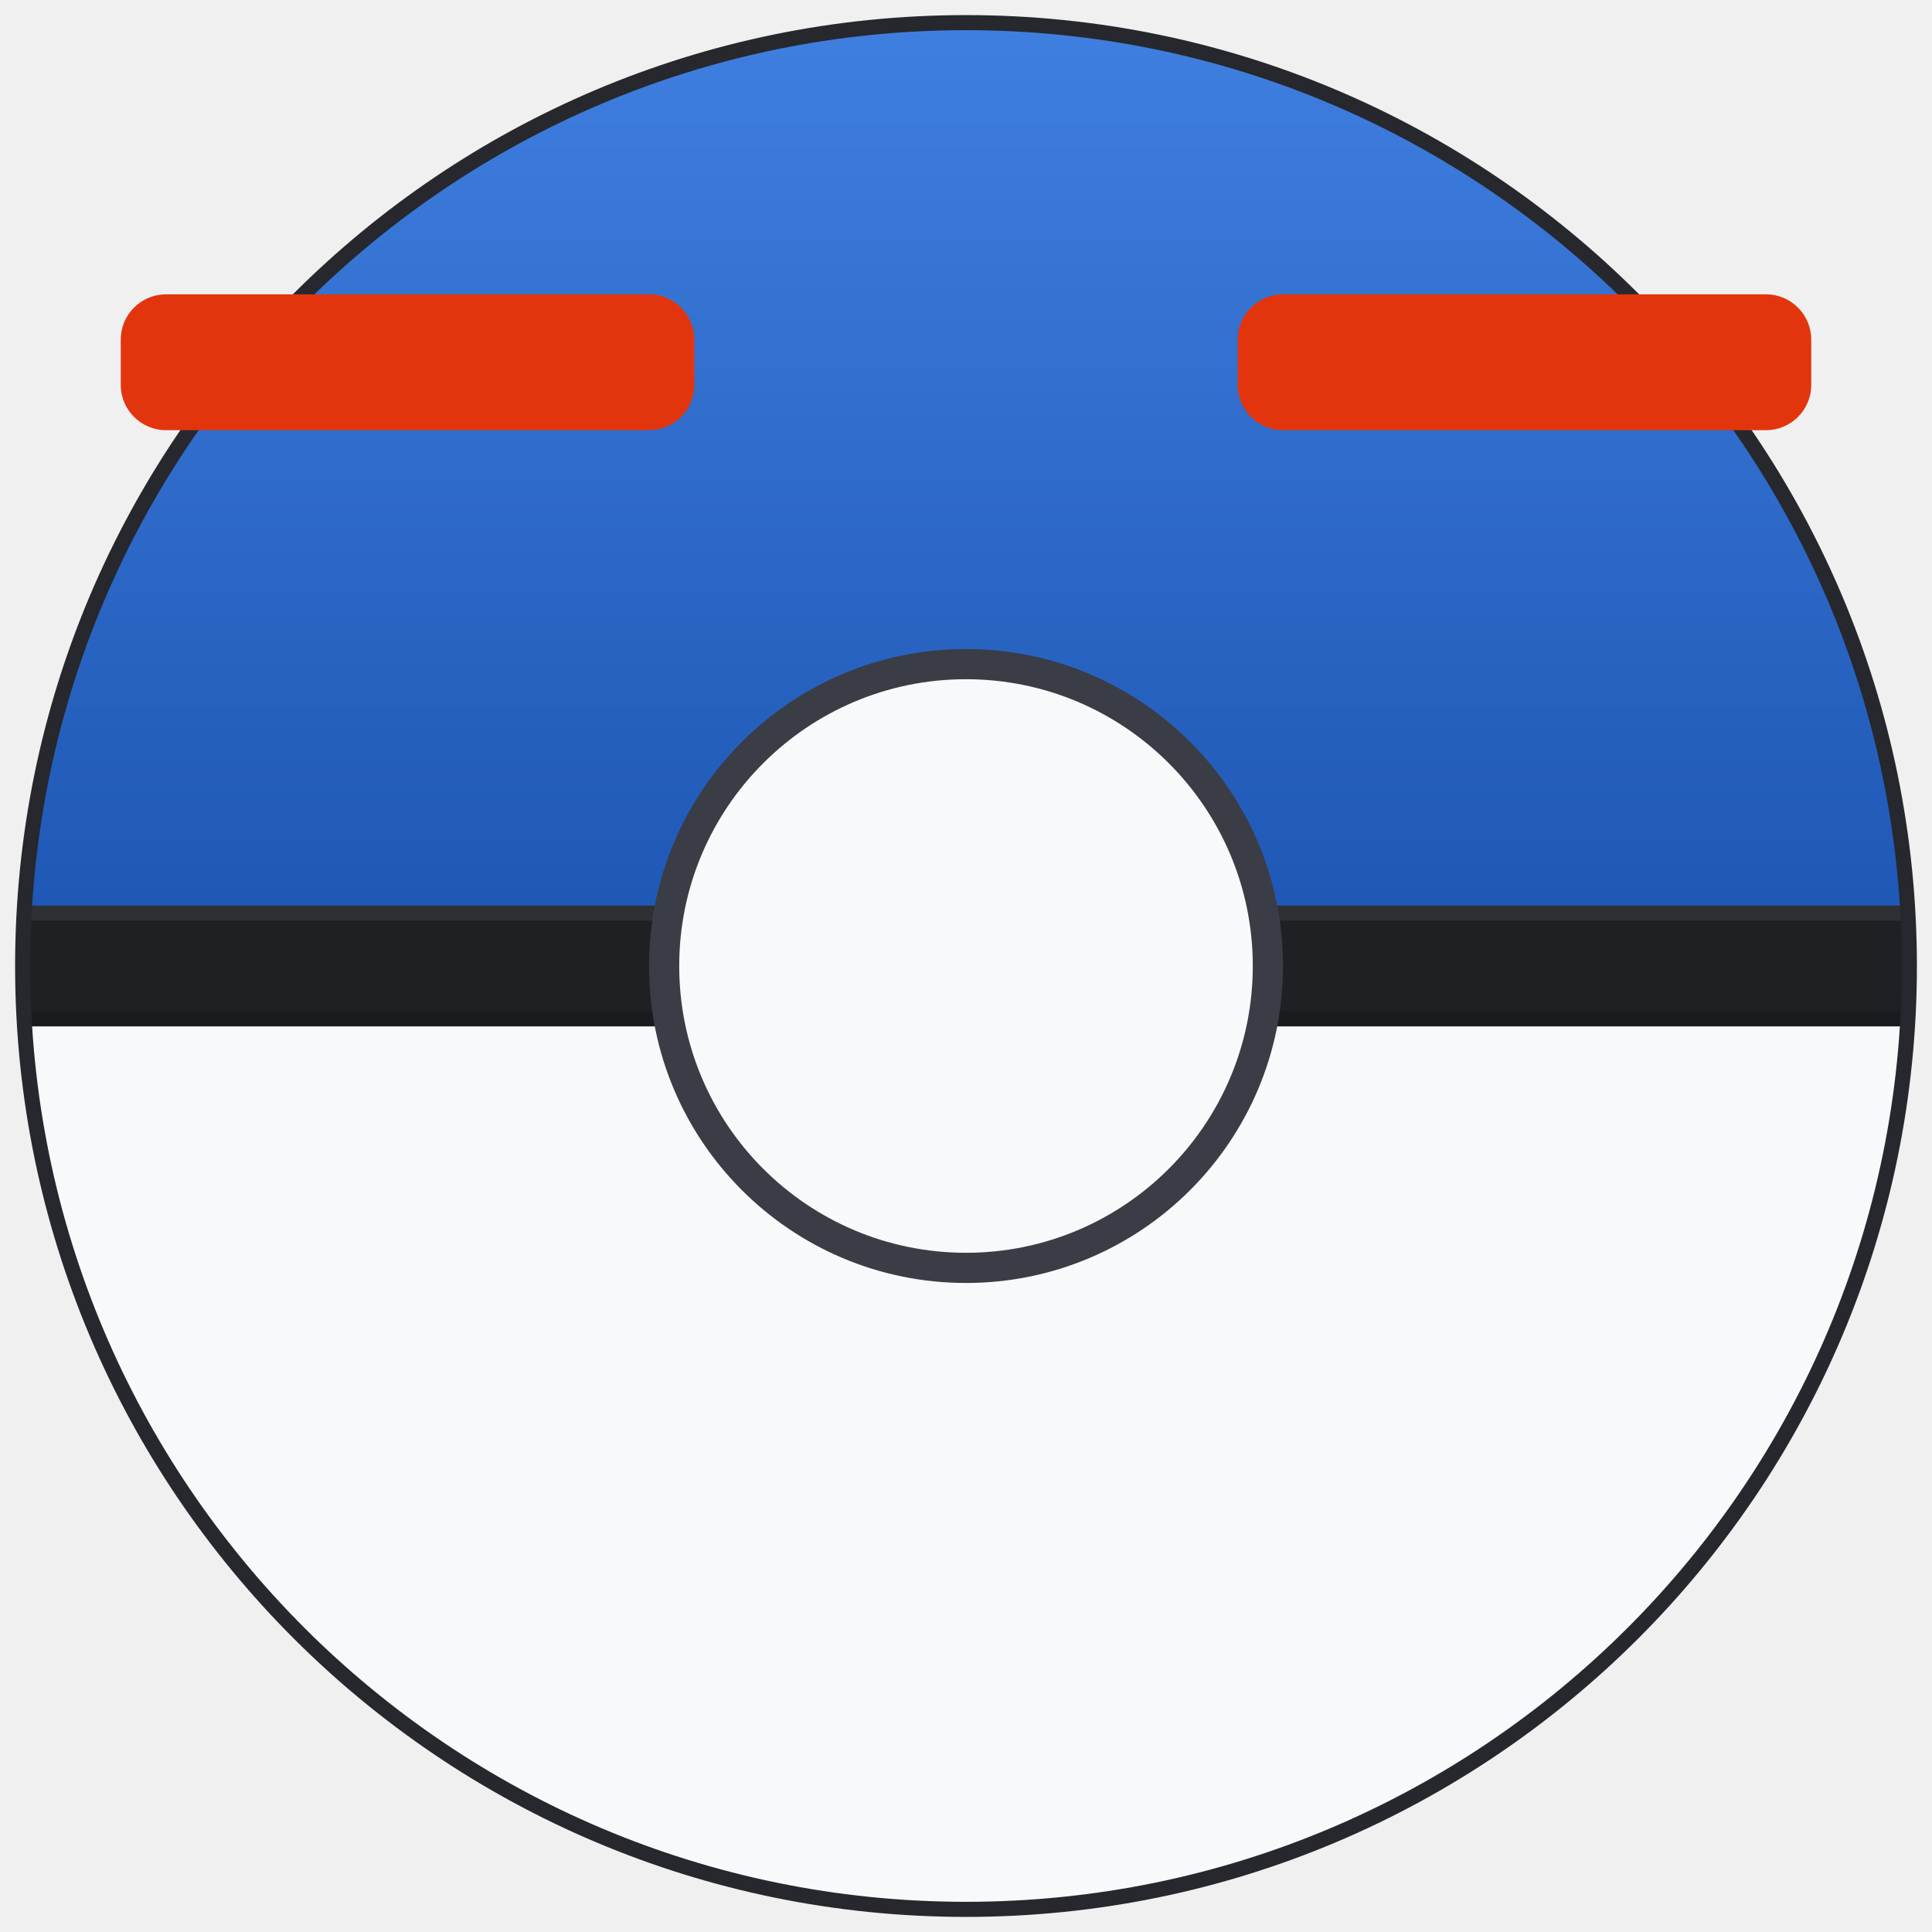
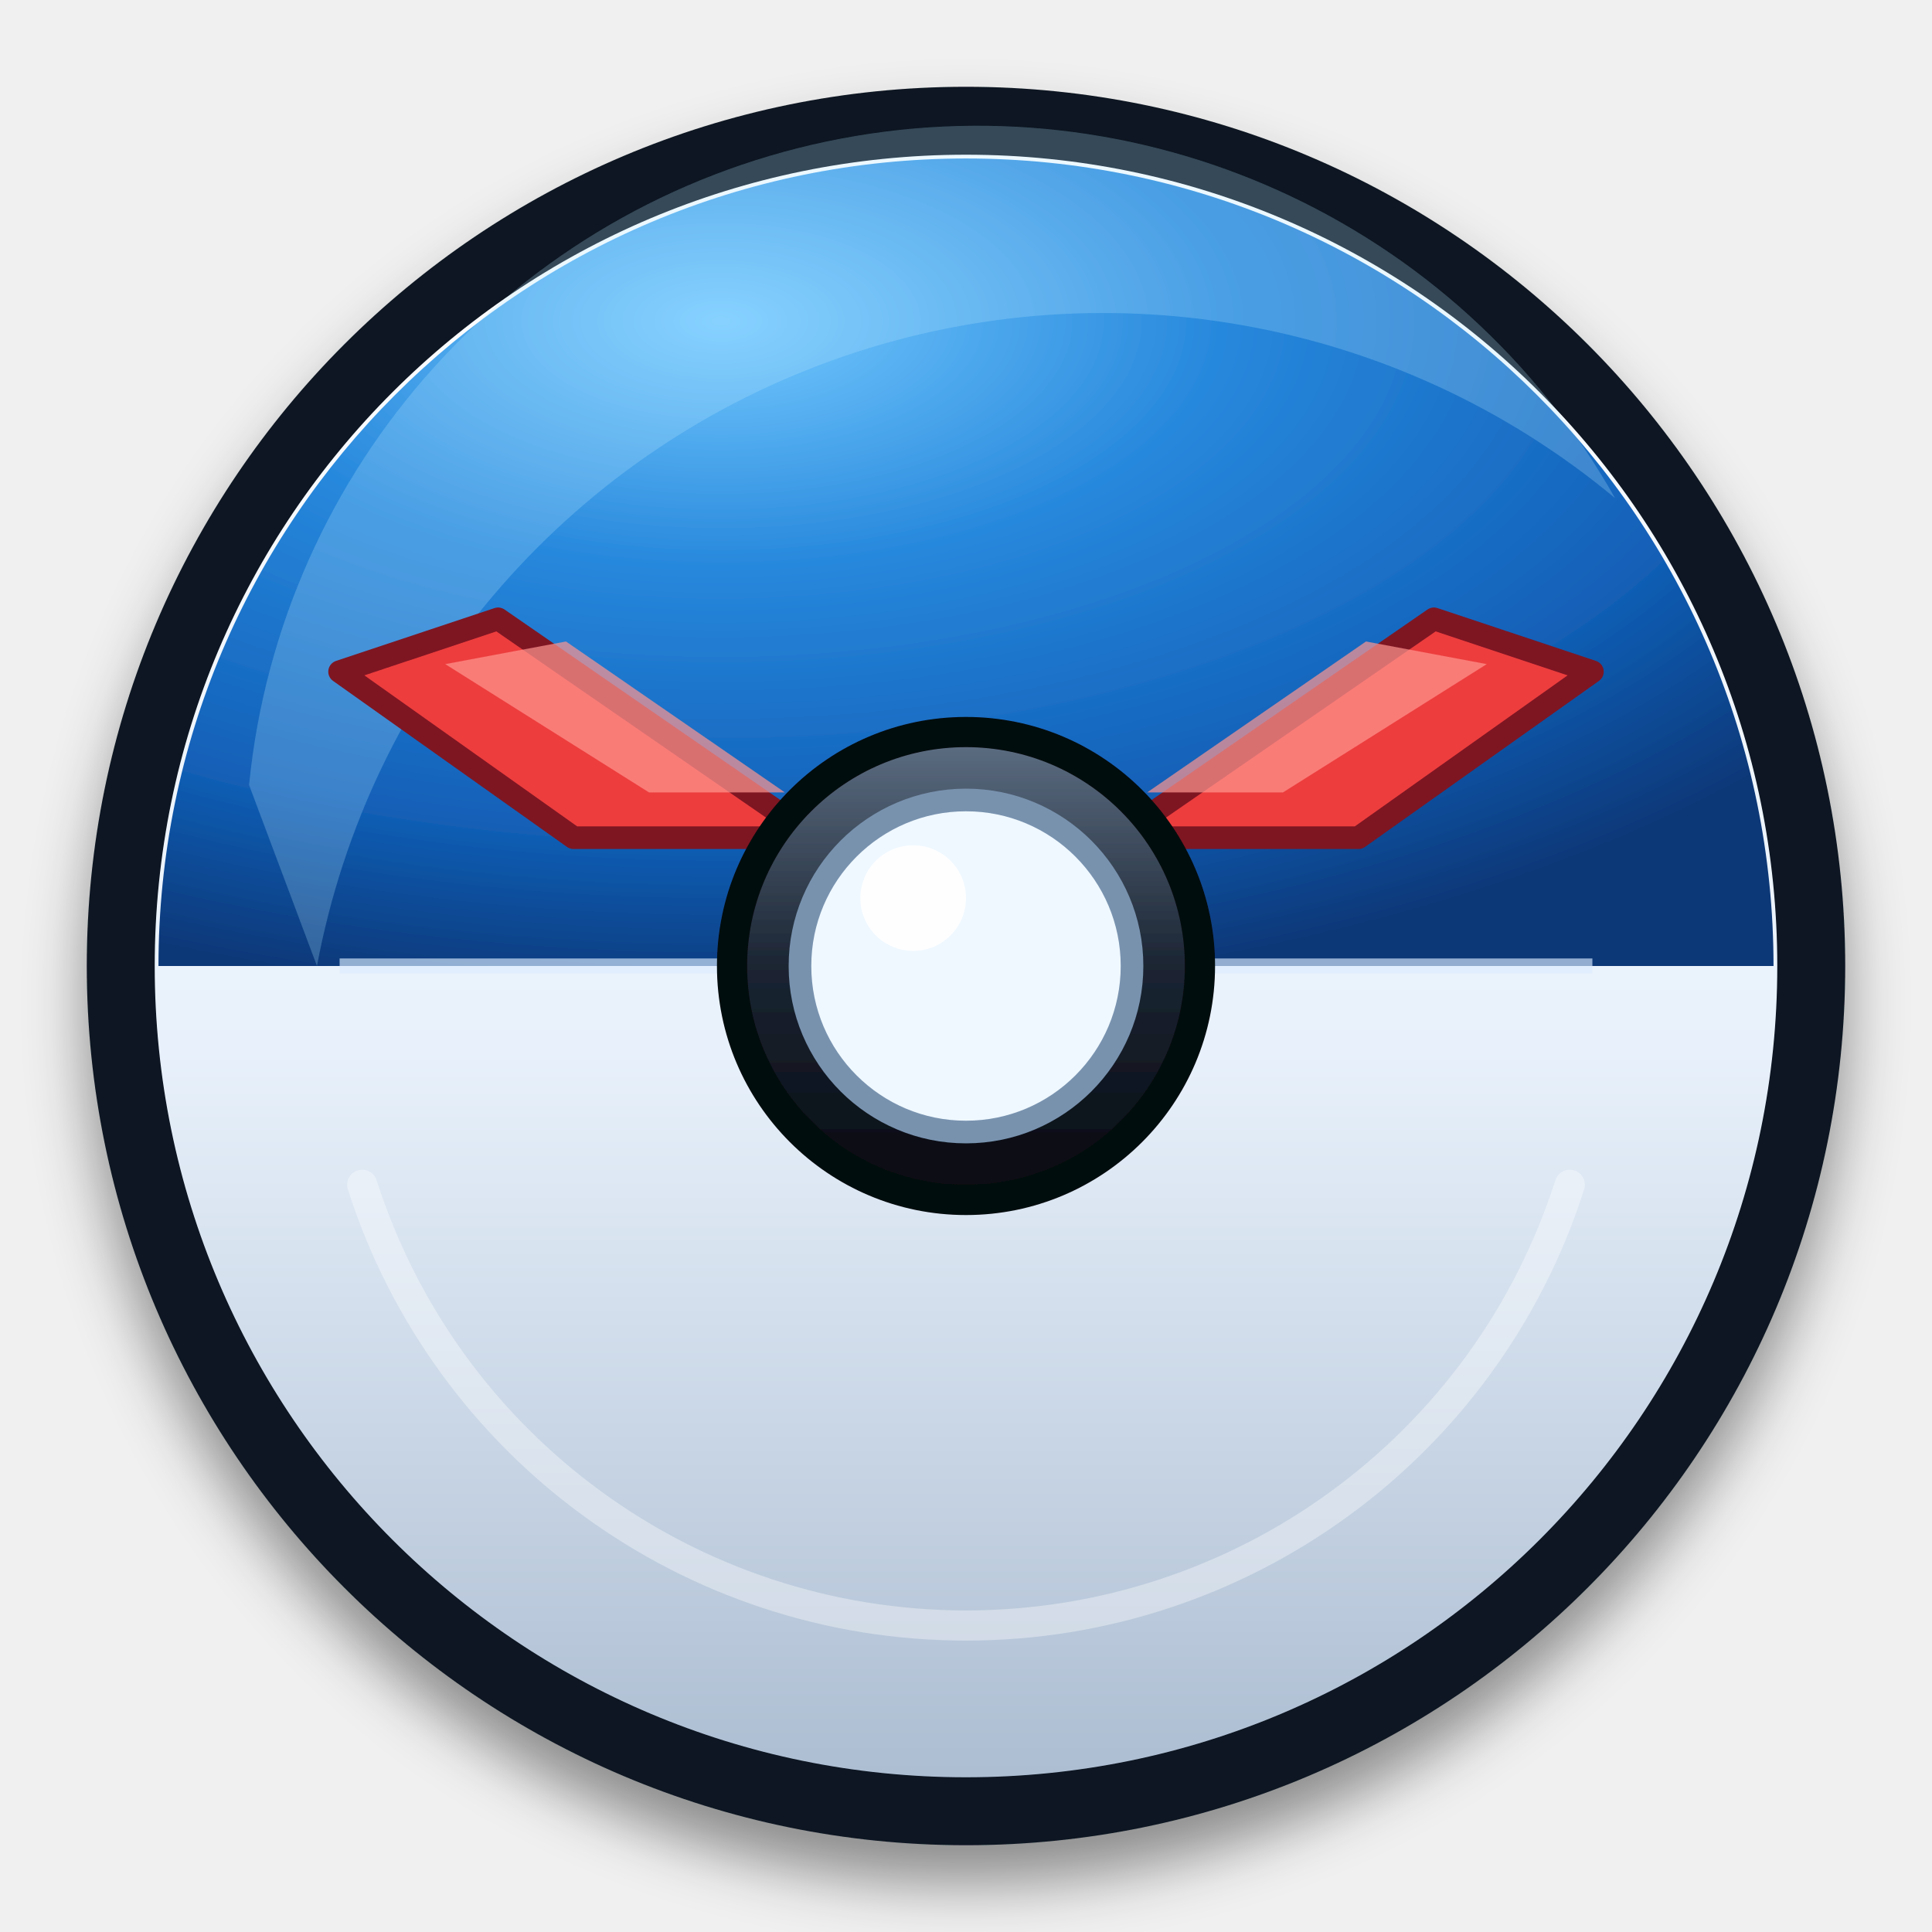
- <svg xmlns="http://www.w3.org/2000/svg" width="256" height="256" viewBox="64 64 128 128" version="1.2" baseProfile="tiny">
+ <svg xmlns="http://www.w3.org/2000/svg" viewBox="0 0 256 256">
  <defs>
-     <linearGradient gradientUnits="userSpaceOnUse" x1="128" y1="65.5" x2="128" y2="128" id="gradient1">
-       <stop offset="0" stop-color="#3f7fe0" stop-opacity="1" />
-       <stop offset="1" stop-color="#1d55b3" stop-opacity="1" />
+     <radialGradient id="shell" cx="35%" cy="20%" r="85%">
+       <stop stop-color="#76caff" />
+       <stop offset=".36" stop-color="#2788dc" />
+       <stop offset=".75" stop-color="#1260b8" />
+       <stop offset="1" stop-color="#093777" />
+     </radialGradient>
+     <linearGradient id="lower" x1="0" y1="0" x2="0" y2="1">
+       <stop stop-color="#fff" />
+       <stop offset=".55" stop-color="#e8f1fb" />
+       <stop offset="1" stop-color="#aabbd0" />
    </linearGradient>
+     <linearGradient id="metal" x1="0" x2="0" y2="1">
+       <stop stop-color="#5f7085" />
+       <stop offset=".5" stop-color="#1b2533" />
+       <stop offset="1" stop-color="#06090f" />
+     </linearGradient>
+     <filter id="shadow" x="-30%" y="-30%" width="160%" height="160%">
+       <feDropShadow dx="0" dy="5" stdDeviation="4" flood-opacity=".42" />
+     </filter>
  </defs>
-   <g fill="none" stroke="black" stroke-width="1" fill-rule="evenodd" stroke-linecap="square" stroke-linejoin="bevel">
-     <g fill="none" stroke="#000000" stroke-opacity="1" stroke-width="1" stroke-linecap="square" stroke-linejoin="bevel" transform="matrix(1,0,0,1,0,0)" font-family="Adwaita Sans" font-size="11" font-weight="400" font-style="normal">
- </g>
-     <g fill="url(#gradient1)" stroke="none" transform="matrix(1,0,0,1,0,0)" font-family="Adwaita Sans" font-size="11" font-weight="400" font-style="normal">
-       <path vector-effect="none" fill-rule="evenodd" d="M65.5,128 L190.5,128 C190.5,93.482 162.518,65.5 128,65.5 C93.482,65.5 65.5,93.482 65.5,128 " />
-     </g>
-     <g fill="#f8f9fa" fill-opacity="1" stroke="none" transform="matrix(1,0,0,1,0,0)" font-family="Adwaita Sans" font-size="11" font-weight="400" font-style="normal">
-       <path vector-effect="none" fill-rule="evenodd" d="M65.5,128 C65.5,162.518 93.482,190.5 128,190.5 C162.518,190.5 190.5,162.518 190.5,128 L65.5,128" />
-     </g>
-     <g fill="#1e2023" fill-opacity="1" stroke="none" transform="matrix(1,0,0,1,0,0)" font-family="Adwaita Sans" font-size="11" font-weight="400" font-style="normal">
-       <rect x="65.5" y="124" width="125" height="8" />
-     </g>
-     <g fill="#ffffff" fill-opacity="0.071" stroke="none" transform="matrix(1,0,0,1,0,0)" font-family="Adwaita Sans" font-size="11" font-weight="400" font-style="normal">
-       <rect x="65.5" y="124" width="125" height="1" />
-     </g>
-     <g fill="#000000" fill-opacity="0.157" stroke="none" transform="matrix(1,0,0,1,0,0)" font-family="Adwaita Sans" font-size="11" font-weight="400" font-style="normal">
-       <rect x="65.5" y="131" width="125" height="1" />
-     </g>
-     <g fill="#f8f9fa" fill-opacity="1" stroke="#3a3d45" stroke-opacity="1" stroke-width="2" stroke-linecap="square" stroke-linejoin="bevel" transform="matrix(1,0,0,1,0,0)" font-family="Adwaita Sans" font-size="11" font-weight="400" font-style="normal">
-       <circle cx="128" cy="128" r="20" />
-     </g>
-     <g fill="none" stroke="#26282d" stroke-opacity="1" stroke-width="1" stroke-linecap="square" stroke-linejoin="bevel" transform="matrix(1,0,0,1,0,0)" font-family="Adwaita Sans" font-size="11" font-weight="400" font-style="normal">
-       <circle cx="128" cy="128" r="62.5" />
-     </g>
-     <g fill="#e3350d" fill-opacity="1" stroke="none" transform="matrix(1,0,0,1,0,0)">
-       <rect x="72" y="83.5" width="38" height="9" rx="3" />
-       <rect x="146" y="83.5" width="38" height="9" rx="3" />
-     </g>
-     <g fill="none" stroke="#000000" stroke-opacity="1" stroke-width="1" stroke-linecap="square" stroke-linejoin="bevel" transform="matrix(1,0,0,1,0,0)" font-family="Adwaita Sans" font-size="11" font-weight="400" font-style="normal">
- </g>
+   <g filter="url(#shadow)">
+     <circle cx="128" cy="128" r="112" fill="url(#lower)" stroke="#0b1320" stroke-width="9" />
+     <path d="M21 128a107 107 0 0 1 214 0H21Z" fill="url(#shell)" />
+     <path d="M33 104a97 97 0 0 1 181-38A106 106 0 0 0 42 128Z" fill="#b6e9ff" opacity=".25" />
+     <path d="M30 128h196" stroke="url(#metal)" stroke-width="19" />
+     <path d="M45 128h166" stroke="#dcecff" stroke-width="2" opacity=".65" />
+     <path d="M66 82l42 29H76L45 89Z M190 82l-42 29h32l31-22Z" fill="#ed3e3e" stroke="#7e1421" stroke-width="3" stroke-linejoin="round" />
+     <path d="M75 85l29 20h-18L59 88Z M181 85l-29 20h18l27-17Z" fill="#ff9590" opacity=".7" />
+     <circle cx="128" cy="128" r="31" fill="url(#metal)" stroke="#05080c" stroke-width="4" />
+     <circle cx="128" cy="128" r="22" fill="#eff8ff" stroke="#7892ae" stroke-width="3" />
+     <circle cx="121" cy="119" r="7" fill="#fff" opacity=".92" />
+     <path d="M48 157a84 84 0 0 0 160 0" fill="none" stroke="#fff" stroke-width="4" opacity=".36" stroke-linecap="round" />
  </g>
</svg>
